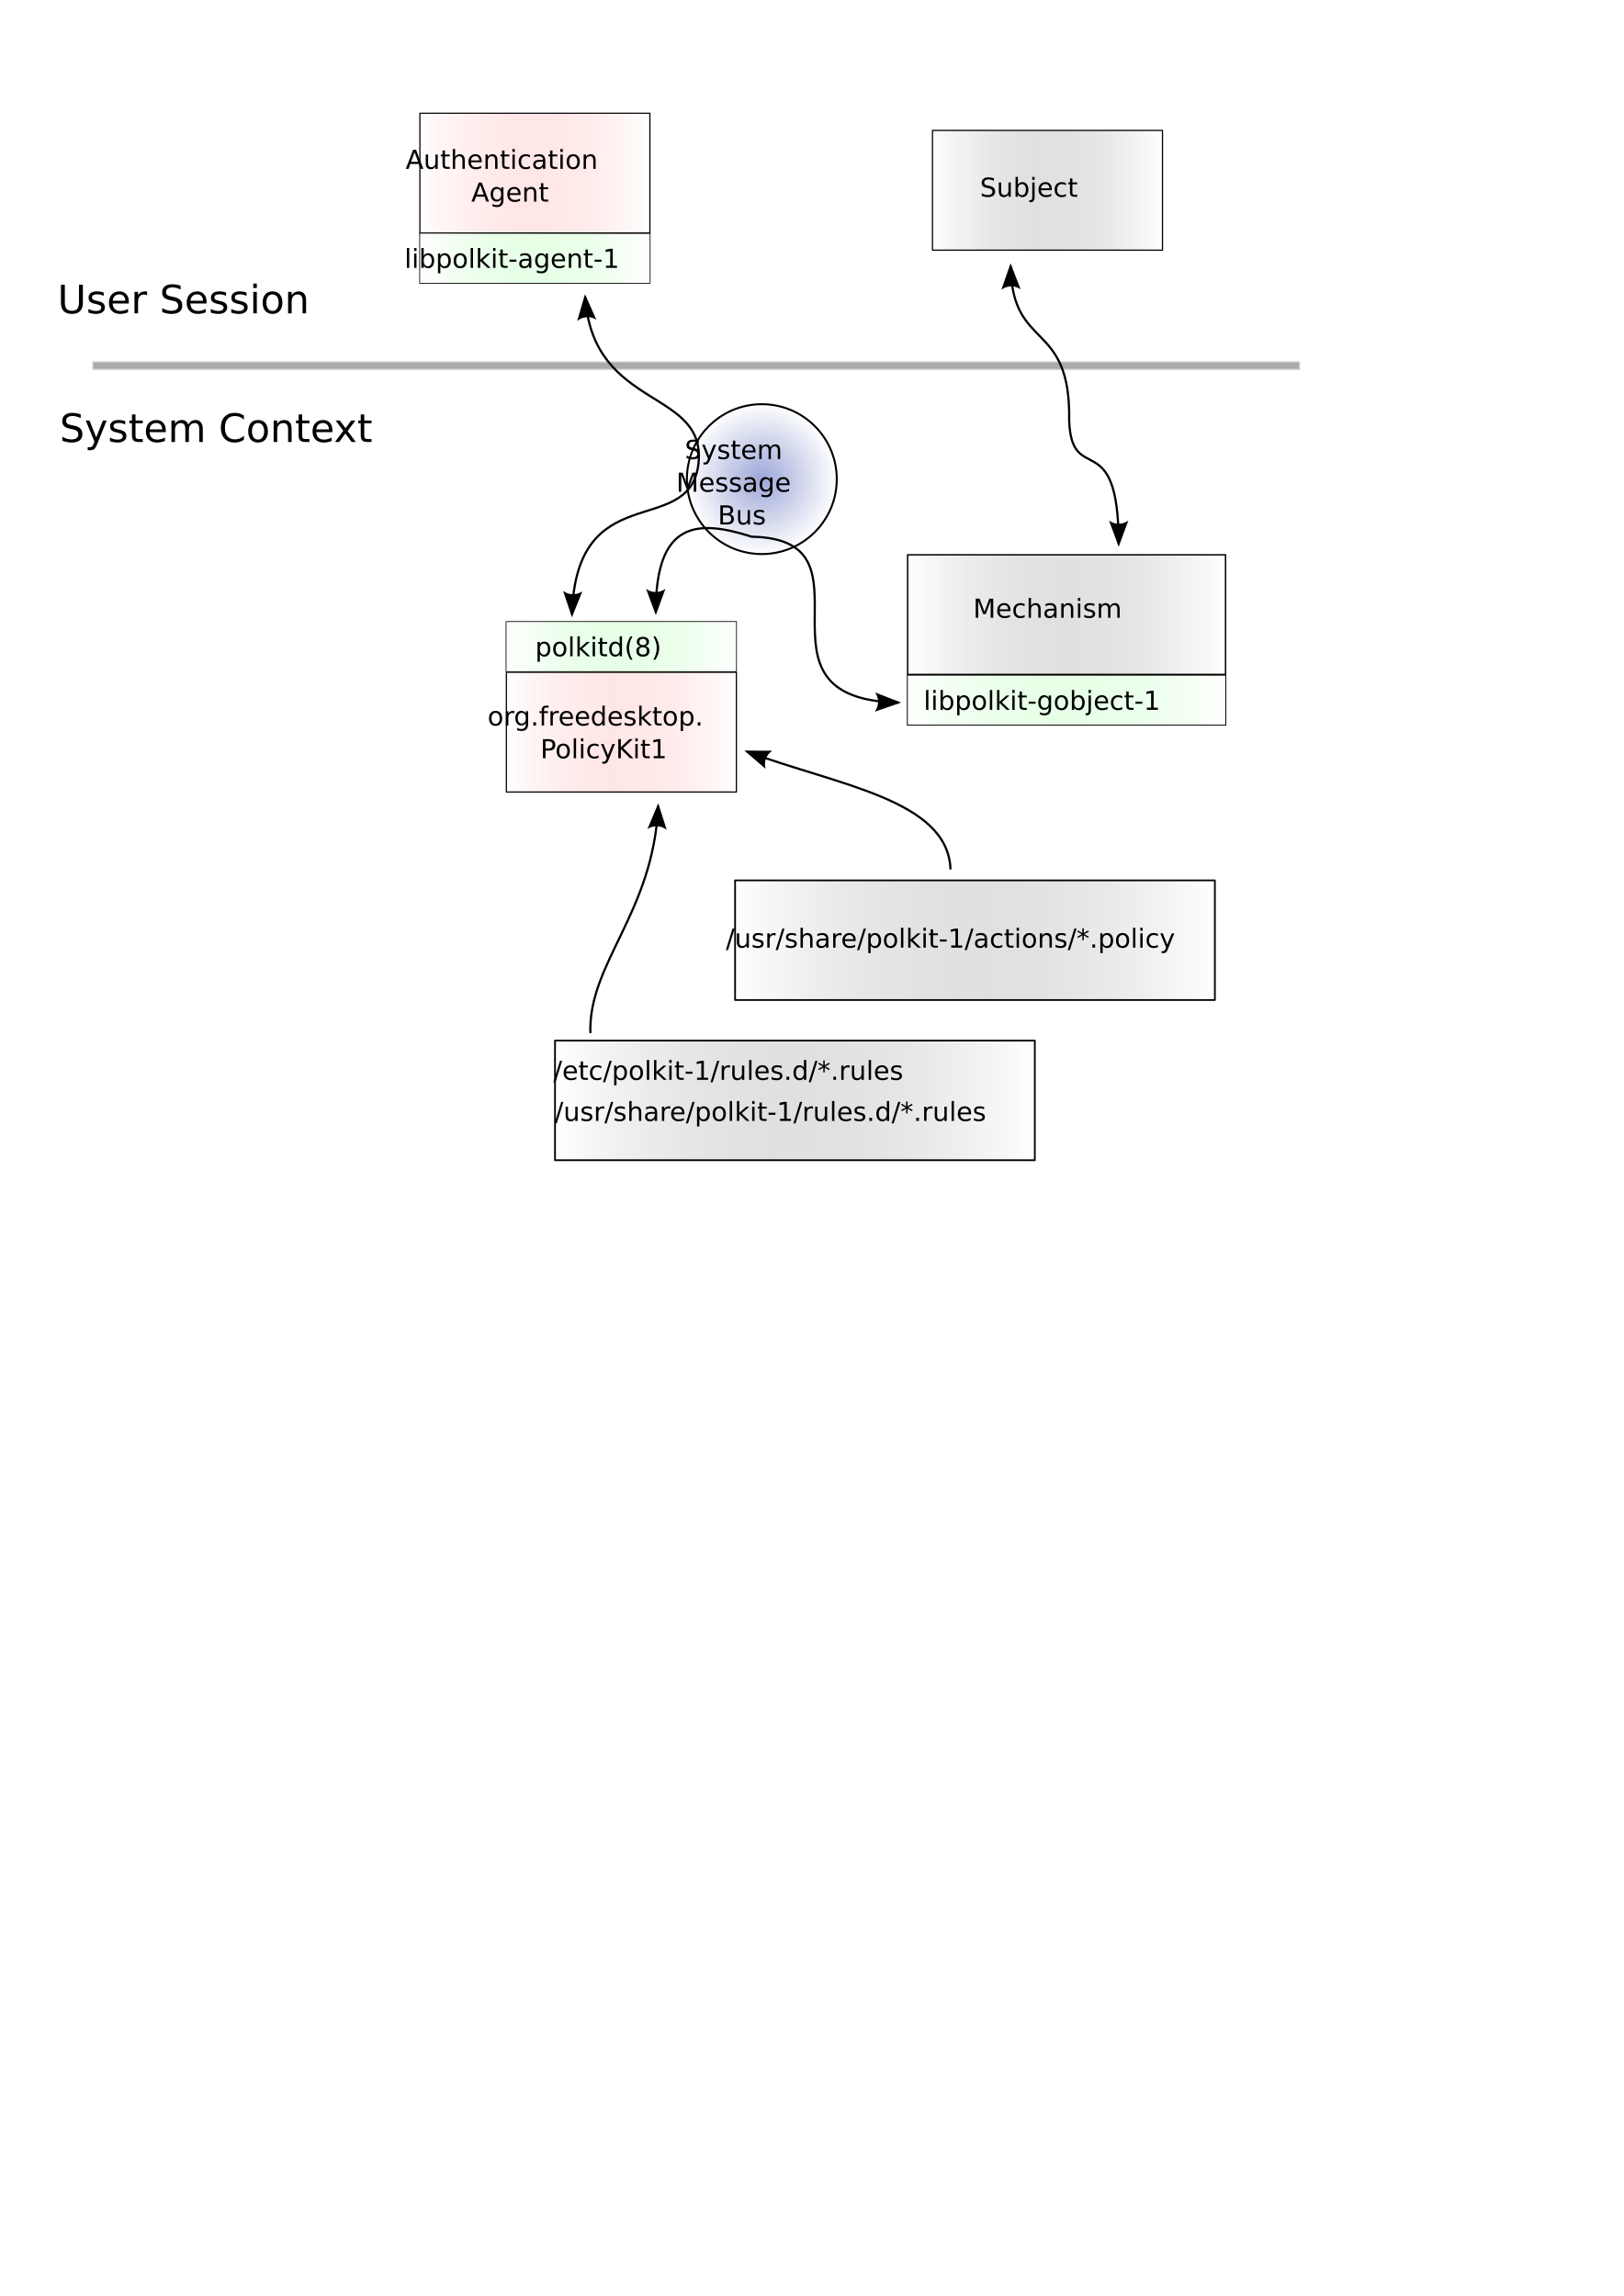
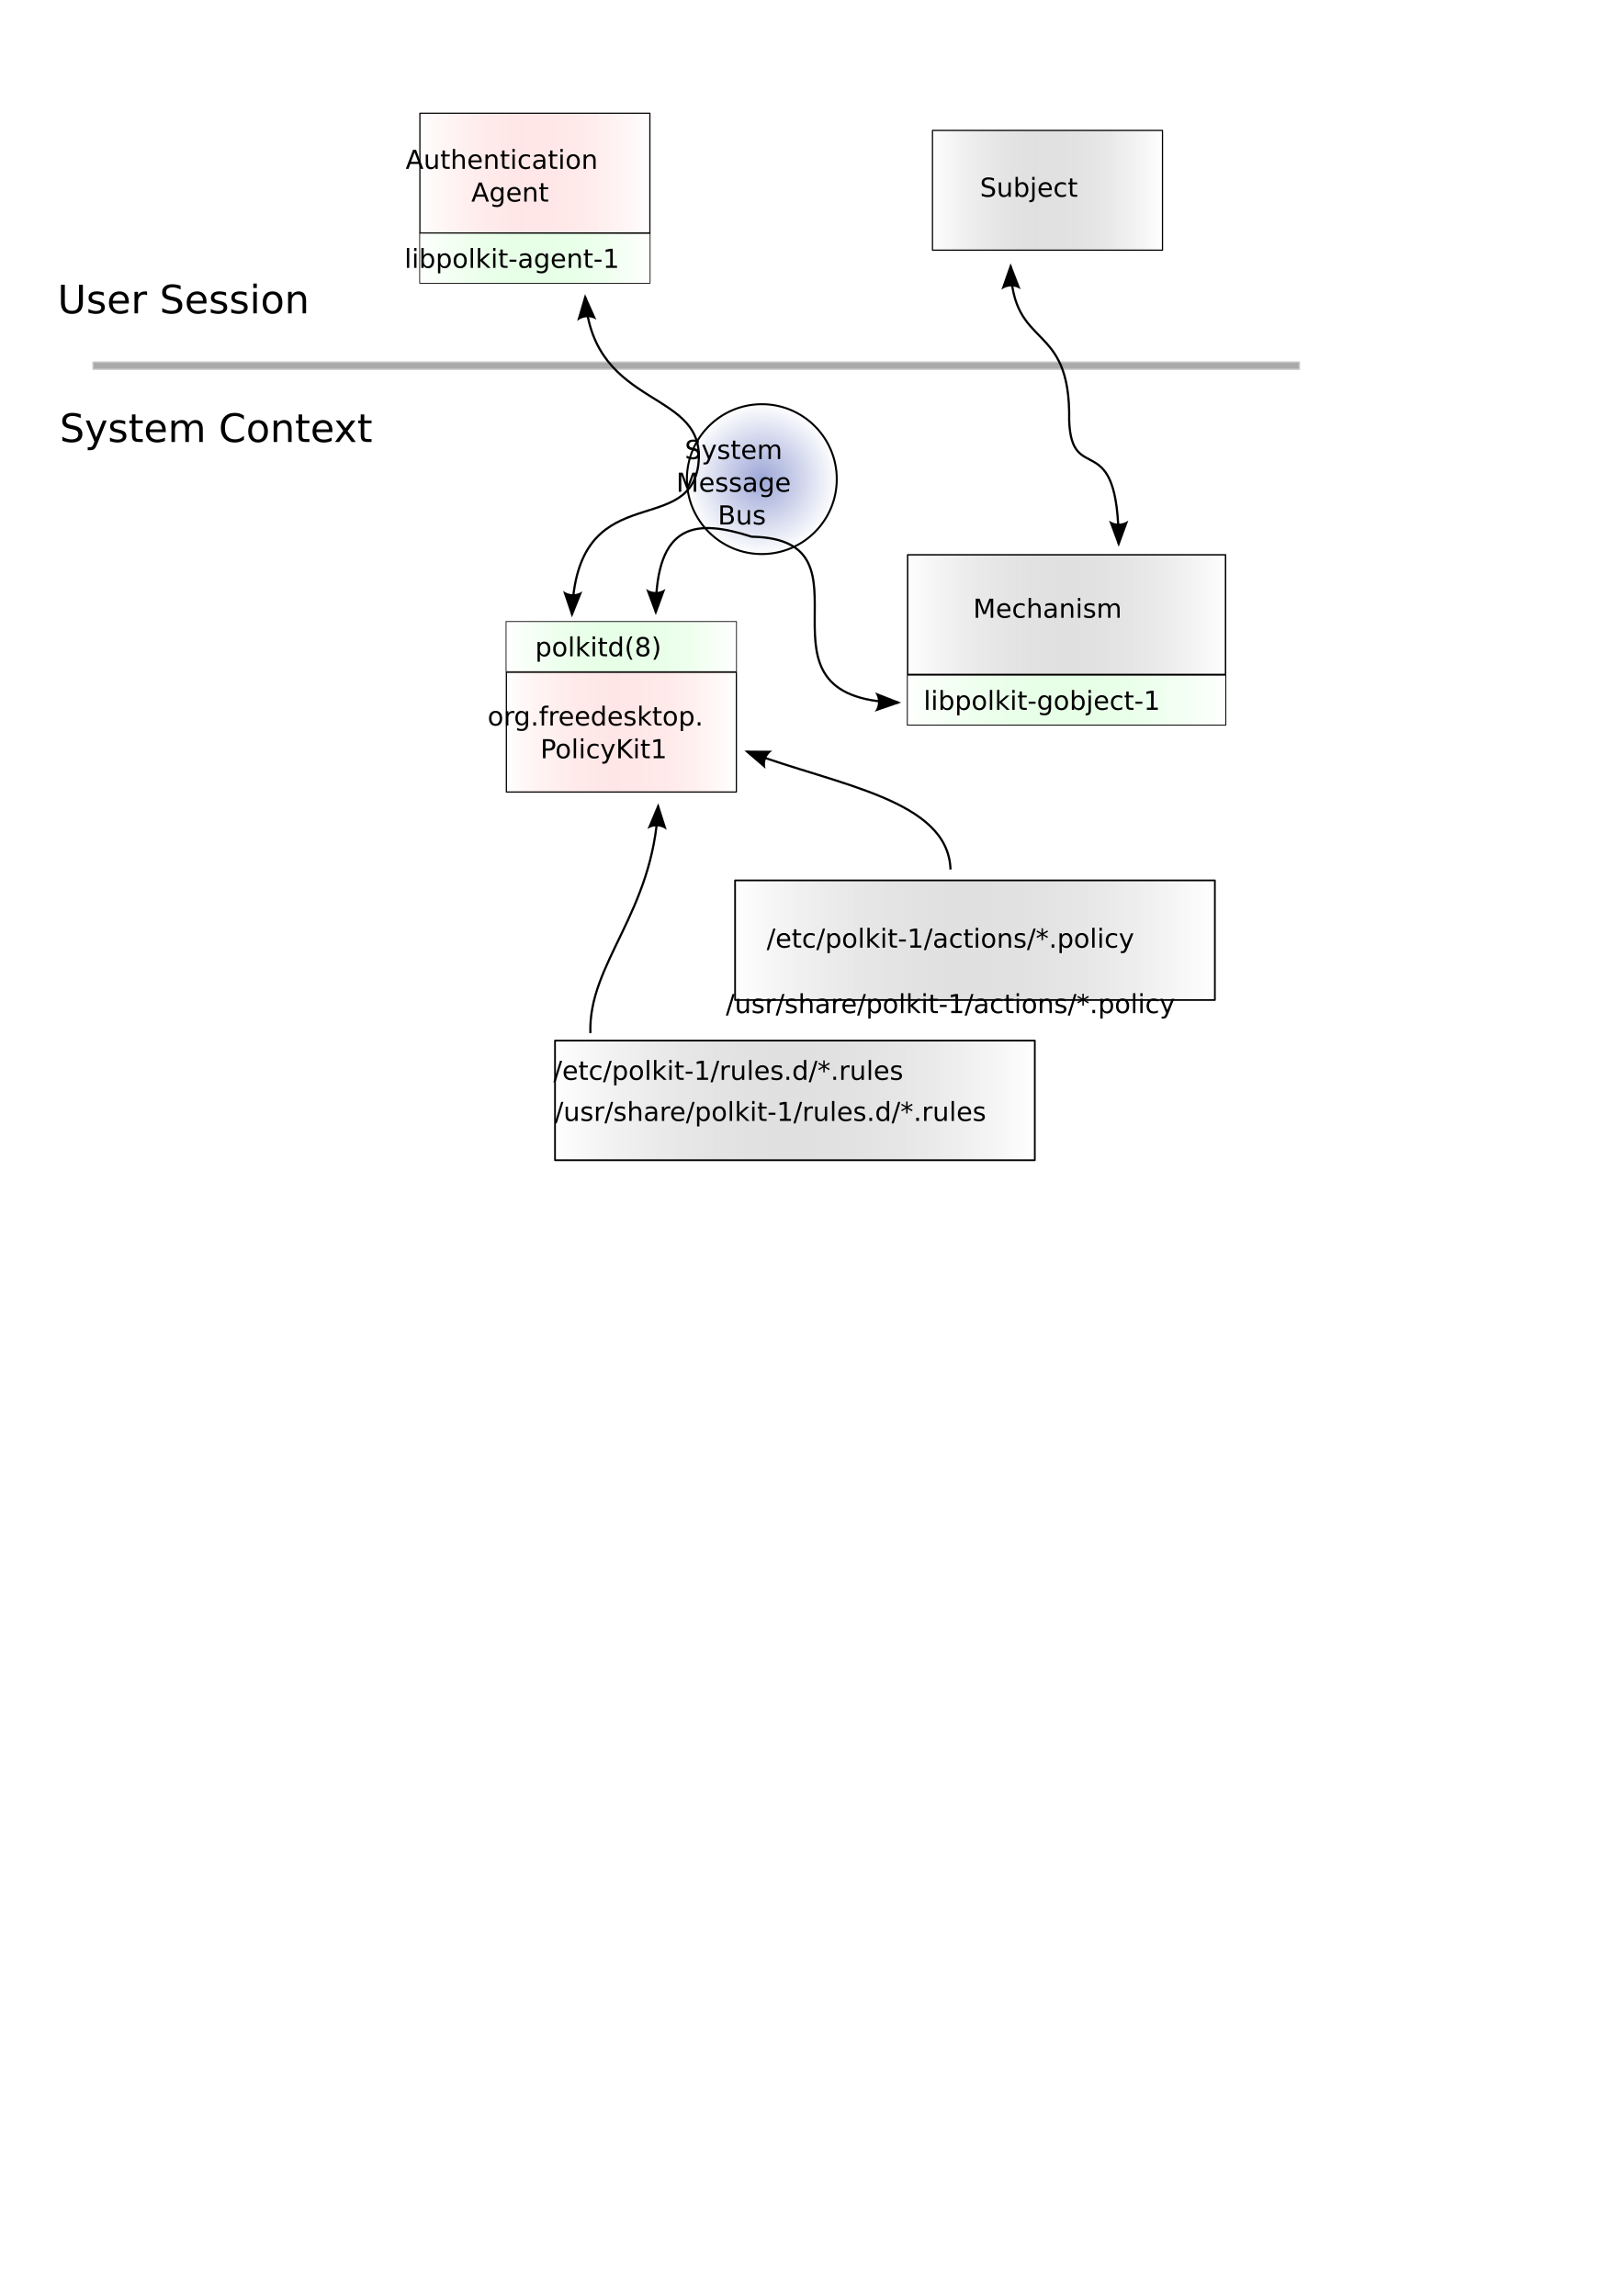
<svg xmlns="http://www.w3.org/2000/svg" xmlns:xlink="http://www.w3.org/1999/xlink" width="744.094" height="1052.362" id="svg270" version="1.1">
  <defs id="defs272">
    <marker orient="auto" refY="0.0" refX="0.0" id="Arrow2Lend" style="overflow:visible;">
      <path id="path1745" style="font-size:12.0;fill-rule:evenodd;stroke-width:0.625;stroke-linejoin:round;" d="M 8.719,4.034 L -2.207,0.016 L 8.719,-4.002 C 6.973,-1.63 6.983,1.616 8.719,4.034 z " transform="scale(1.1) rotate(180) translate(1,0)" />
    </marker>
    <marker orient="auto" refY="0.0" refX="0.0" id="Arrow2Lstart" style="overflow:visible">
      <path id="path1742" style="font-size:12.0;fill-rule:evenodd;stroke-width:0.625;stroke-linejoin:round" d="M 8.719,4.034 L -2.207,0.016 L 8.719,-4.002 C 6.973,-1.63 6.983,1.616 8.719,4.034 z " transform="scale(1.1) translate(1,0)" />
    </marker>
    <marker orient="auto" refY="0" refX="0" id="Arrow1Lstart" style="overflow:visible">
      <path id="path17827" d="M 0,0 5,-5 -12.5,0 5,5 0,0 z" style="fill-rule:evenodd;stroke:#000000;stroke-width:1pt;marker-start:none" transform="matrix(0.8,0,0,0.8,10,0)" />
    </marker>
    <marker orient="auto" refY="0" refX="0" id="Arrow1Lend" style="overflow:visible">
      <path id="path17830" d="M 0,0 5,-5 -12.5,0 5,5 0,0 z" style="fill-rule:evenodd;stroke:#000000;stroke-width:1pt;marker-start:none" transform="matrix(-0.8,0,0,-0.8,-10,0)" />
    </marker>
    <marker orient="auto" refY="0" refX="0" id="marker296" style="overflow:visible">
      <path id="path298" d="M 0,0 5,-5 -12.5,0 5,5 0,0 z" style="fill-rule:evenodd;stroke:#000000;stroke-width:1pt;marker-start:none" transform="matrix(0.8,0,0,0.8,10,0)" />
    </marker>
    <marker orient="auto" refY="0" refX="0" id="marker300" style="overflow:visible">
      <path id="path302" d="M 0,0 5,-5 -12.5,0 5,5 0,0 z" style="fill-rule:evenodd;stroke:#000000;stroke-width:1pt;marker-start:none" transform="matrix(-0.8,0,0,-0.8,-10,0)" />
    </marker>
    <marker orient="auto" refY="0" refX="0" id="marker304" style="overflow:visible">
      <path id="path306" d="M 0,0 5,-5 -12.5,0 5,5 0,0 z" style="fill-rule:evenodd;stroke:#000000;stroke-width:1pt;marker-start:none" transform="matrix(0.8,0,0,0.8,10,0)" />
    </marker>
    <marker orient="auto" refY="0" refX="0" id="marker308" style="overflow:visible">
      <path id="path310" d="M 0,0 5,-5 -12.5,0 5,5 0,0 z" style="fill-rule:evenodd;stroke:#000000;stroke-width:1pt;marker-start:none" transform="matrix(-0.8,0,0,-0.8,-10,0)" />
    </marker>
    <marker orient="auto" refY="0" refX="0" id="marker312" style="overflow:visible">
      <path id="path314" d="M 0,0 5,-5 -12.5,0 5,5 0,0 z" style="fill-rule:evenodd;stroke:#000000;stroke-width:1pt;marker-start:none" transform="matrix(0.8,0,0,0.8,10,0)" />
    </marker>
    <marker orient="auto" refY="0" refX="0" id="marker316" style="overflow:visible">
      <path id="path318" d="M 0,0 5,-5 -12.5,0 5,5 0,0 z" style="fill-rule:evenodd;stroke:#000000;stroke-width:1pt;marker-start:none" transform="matrix(-0.8,0,0,-0.8,-10,0)" />
    </marker>
    <marker orient="auto" refY="0" refX="0" id="marker320" style="overflow:visible">
      <path id="path322" d="M 0,0 5,-5 -12.5,0 5,5 0,0 z" style="fill-rule:evenodd;stroke:#000000;stroke-width:1pt;marker-start:none" transform="matrix(0.8,0,0,0.8,10,0)" />
    </marker>
    <marker orient="auto" refY="0" refX="0" id="marker324" style="overflow:visible">
      <path id="path326" d="M 0,0 5,-5 -12.5,0 5,5 0,0 z" style="fill-rule:evenodd;stroke:#000000;stroke-width:1pt;marker-start:none" transform="matrix(-0.8,0,0,-0.8,-10,0)" />
    </marker>
    <radialGradient xlink:href="#linearGradient22901" id="radialGradient22907" cx="214.152" cy="161.408" fx="214.152" fy="161.408" r="34.795" gradientUnits="userSpaceOnUse" />
    <linearGradient id="linearGradient22901">
      <stop style="stop-color:#9da7d7;stop-opacity:1;" offset="0" id="stop22903" />
      <stop style="stop-color:#9da7d7;stop-opacity:0;" offset="1" id="stop22905" />
    </linearGradient>
    <linearGradient id="linearGradient14609">
      <stop id="stop14611" offset="0" style="stop-color:#ffffff;stop-opacity:1;" />
      <stop id="stop14613" offset="1" style="stop-color:#ff9d9d;stop-opacity:0;" />
    </linearGradient>
    <linearGradient xlink:href="#linearGradient14609" id="linearGradient13600" gradientUnits="userSpaceOnUse" gradientTransform="matrix(0.7347995,0,0,0.5175383,193.4635,289.4161)" x1="52.078" y1="89.182" x2="196.42" y2="89.182" />
    <linearGradient id="linearGradient337">
      <stop id="stop339" offset="0" style="stop-color:#ffffff;stop-opacity:1;" />
      <stop id="stop341" offset="1" style="stop-color:#ff9d9d;stop-opacity:0;" />
    </linearGradient>
    <linearGradient id="linearGradient3144">
      <stop style="stop-color:#ffffff;stop-opacity:1;" offset="0" id="stop3146" />
      <stop style="stop-color:#898585;stop-opacity:0;" offset="1" id="stop3148" />
    </linearGradient>
    <linearGradient id="linearGradient348">
      <stop style="stop-color:#ffffff;stop-opacity:1;" offset="0" id="stop350" />
      <stop style="stop-color:#898585;stop-opacity:0;" offset="1" id="stop352" />
    </linearGradient>
    <linearGradient xlink:href="#linearGradient3144" id="linearGradient7620" x1="52.078" y1="89.182" x2="196.42" y2="89.182" gradientUnits="userSpaceOnUse" gradientTransform="matrix(0.7347995,0,0,0.5175383,388.7387,41.0607)" />
    <linearGradient id="linearGradient355">
      <stop style="stop-color:#ffffff;stop-opacity:1;" offset="0" id="stop357" />
      <stop style="stop-color:#898585;stop-opacity:0;" offset="1" id="stop359" />
    </linearGradient>
    <linearGradient xlink:href="#linearGradient28966" id="linearGradient28996" gradientUnits="userSpaceOnUse" gradientTransform="matrix(0.7361648,0,0,0.2163389,18.43114,546.1695)" x1="52.078" y1="89.182" x2="196.42" y2="89.182" />
    <linearGradient id="linearGradient28966">
      <stop style="stop-color:#ffffff;stop-opacity:1;" offset="0" id="stop28968" />
      <stop style="stop-color:#9dff9d;stop-opacity:0;" offset="1" id="stop28970" />
    </linearGradient>
    <linearGradient y2="89.182" x2="196.42" y1="89.182" x1="52.078" gradientTransform="matrix(0.7361648,0,0,0.2163389,143.2939,335.7552)" gradientUnits="userSpaceOnUse" id="linearGradient584" xlink:href="#linearGradient28966" />
    <linearGradient xlink:href="#linearGradient28966-4" id="linearGradient28996-9" gradientUnits="userSpaceOnUse" gradientTransform="matrix(0.7361648,0,0,0.2163389,18.43114,546.1695)" x1="52.078" y1="89.182" x2="196.42" y2="89.182" />
    <linearGradient id="linearGradient28966-4">
      <stop style="stop-color:#ffffff;stop-opacity:1;" offset="0" id="stop28968-5" />
      <stop style="stop-color:#9dff9d;stop-opacity:0;" offset="1" id="stop28970-9" />
    </linearGradient>
    <linearGradient y2="89.182" x2="196.42" y1="89.182" x1="52.078" gradientTransform="matrix(0.7361648,0,0,0.2163389,143.2939,335.283)" gradientUnits="userSpaceOnUse" id="linearGradient624-1" xlink:href="#linearGradient28966-4-1" />
    <linearGradient id="linearGradient28966-4-1">
      <stop style="stop-color:#ffffff;stop-opacity:1;" offset="0" id="stop28968-5-1" />
      <stop style="stop-color:#9dff9d;stop-opacity:0;" offset="1" id="stop28970-9-7" />
    </linearGradient>
    <linearGradient y2="89.182" x2="196.42" y1="89.182" x1="52.078" gradientTransform="matrix(1.017558,0,0,0.2161173,362.3551,301.6259)" gradientUnits="userSpaceOnUse" id="linearGradient709" xlink:href="#linearGradient28966-4-1" />
    <linearGradient xlink:href="#linearGradient3144-1" id="linearGradient7684-0" gradientUnits="userSpaceOnUse" gradientTransform="matrix(0.7347995,0,0,0.5175383,330.2768,57.28406)" x1="52.078" y1="89.182" x2="196.42" y2="89.182" />
    <linearGradient id="linearGradient3144-1">
      <stop style="stop-color:#ffffff;stop-opacity:1;" offset="0" id="stop3146-3" />
      <stop style="stop-color:#898585;stop-opacity:0;" offset="1" id="stop3148-7" />
    </linearGradient>
    <linearGradient y2="89.182" x2="196.42" y1="89.182" x1="52.078" gradientTransform="matrix(1.015671,0,0,0.5170082,362.5894,235.6113)" gradientUnits="userSpaceOnUse" id="linearGradient782" xlink:href="#linearGradient3144-1" />
    <linearGradient xlink:href="#linearGradient14609-7" id="linearGradient13600-3" gradientUnits="userSpaceOnUse" gradientTransform="matrix(0.7347995,0,0,0.5175383,143.4635,269.4161)" x1="52.078" y1="89.182" x2="196.42" y2="89.182" />
    <linearGradient id="linearGradient14609-7">
      <stop id="stop14611-6" offset="0" style="stop-color:#ffffff;stop-opacity:1;" />
      <stop id="stop14613-8" offset="1" style="stop-color:#ff9d9d;stop-opacity:0;" />
    </linearGradient>
    <linearGradient y2="89.182" x2="196.42" y1="89.182" x1="52.078" gradientTransform="matrix(0.7347995,0,0,0.5175383,153.826,33.19708)" gradientUnits="userSpaceOnUse" id="linearGradient820" xlink:href="#linearGradient14609-7" />
    <linearGradient y2="89.182" x2="196.42" y1="89.182" x1="52.078" gradientTransform="matrix(0.7361648,0,0,0.2163389,267.9828,335.0304)" gradientUnits="userSpaceOnUse" id="linearGradient709-3" xlink:href="#linearGradient28966-4-1-6" />
    <linearGradient id="linearGradient28966-4-1-6">
      <stop style="stop-color:#ffffff;stop-opacity:1;" offset="0" id="stop28968-5-1-4" />
      <stop style="stop-color:#9dff9d;stop-opacity:0;" offset="1" id="stop28970-9-7-0" />
    </linearGradient>
    <linearGradient y2="89.182" x2="196.42" y1="89.182" x1="52.078" gradientTransform="matrix(0.7361648,0,0,0.2163389,153.6564,99.0585)" gradientUnits="userSpaceOnUse" id="linearGradient860" xlink:href="#linearGradient28966-4-1-6" />
    <linearGradient y2="89.182" x2="196.42" y1="89.182" x1="52.078" gradientTransform="matrix(1.015671,0,0,0.5170082,362.5894,235.6113)" gradientUnits="userSpaceOnUse" id="linearGradient782-4" xlink:href="#linearGradient3144-1-7" />
    <linearGradient id="linearGradient3144-1-7">
      <stop style="stop-color:#ffffff;stop-opacity:1;" offset="0" id="stop3146-3-8" />
      <stop style="stop-color:#898585;stop-opacity:0;" offset="1" id="stop3148-7-7" />
    </linearGradient>
    <linearGradient xlink:href="#linearGradient3144-1-7" id="linearGradient3982" gradientUnits="userSpaceOnUse" gradientTransform="matrix(1.532877,0,0,0.5170082,256.3448,384.8259)" x1="52.078" y1="89.182" x2="196.42" y2="89.182" />
    <linearGradient xlink:href="#linearGradient3144-1-7-5" id="linearGradient3982-1" gradientUnits="userSpaceOnUse" gradientTransform="matrix(1.532877,0,0,0.5170082,256.3448,364.8259)" x1="52.078" y1="89.182" x2="196.42" y2="89.182" />
    <linearGradient id="linearGradient3144-1-7-5">
      <stop style="stop-color:#ffffff;stop-opacity:1;" offset="0" id="stop3146-3-8-1" />
      <stop style="stop-color:#898585;stop-opacity:0;" offset="1" id="stop3148-7-7-5" />
    </linearGradient>
    <linearGradient y2="89.182" x2="196.42" y1="89.182" x1="52.078" gradientTransform="matrix(1.532877,0,0,0.5170082,173.8275,458.2545)" gradientUnits="userSpaceOnUse" id="linearGradient4001" xlink:href="#linearGradient3144-1-7-5" />
    <marker orient="auto" refY="0" refX="0" id="Arrow2Lstart-7" style="overflow:visible">
      <path id="path1742-4" style="font-size:12px;fill-rule:evenodd;stroke-width:0.625;stroke-linejoin:round" d="M 8.719,4.034 -2.207,0.016 8.719,-4.002 c -1.745,2.372 -1.735,5.617 -6e-7,8.035 z" transform="matrix(1.1,0,0,1.1,1.1,0)" />
    </marker>
    <marker orient="auto" refY="0" refX="0" id="Arrow2Lend-3" style="overflow:visible">
      <path id="path1745-4" style="font-size:12px;fill-rule:evenodd;stroke-width:0.625;stroke-linejoin:round" d="M 8.719,4.034 -2.207,0.016 8.719,-4.002 c -1.745,2.372 -1.735,5.617 -6e-7,8.035 z" transform="matrix(-1.1,0,0,-1.1,-1.1,0)" />
    </marker>
    <marker orient="auto" refY="0" refX="0" id="Arrow2Lstart-9" style="overflow:visible">
      <path id="path1742-3" style="font-size:12px;fill-rule:evenodd;stroke-width:0.625;stroke-linejoin:round" d="M 8.719,4.034 -2.207,0.016 8.719,-4.002 c -1.745,2.372 -1.735,5.617 -6e-7,8.035 z" transform="matrix(1.1,0,0,1.1,1.1,0)" />
    </marker>
    <marker orient="auto" refY="0" refX="0" id="Arrow2Lend-9" style="overflow:visible">
      <path id="path1745-3" style="font-size:12px;fill-rule:evenodd;stroke-width:0.625;stroke-linejoin:round" d="M 8.719,4.034 -2.207,0.016 8.719,-4.002 c -1.745,2.372 -1.735,5.617 -6e-7,8.035 z" transform="matrix(-1.1,0,0,-1.1,-1.1,0)" />
    </marker>
    <marker orient="auto" refY="0" refX="0" id="Arrow2Lstart-73" style="overflow:visible">
      <path id="path1742-2" style="font-size:12px;fill-rule:evenodd;stroke-width:0.625;stroke-linejoin:round" d="M 8.719,4.034 -2.207,0.016 8.719,-4.002 c -1.745,2.372 -1.735,5.617 -6e-7,8.035 z" transform="matrix(1.1,0,0,1.1,1.1,0)" />
    </marker>
    <linearGradient y2="89.182" x2="196.42" y1="89.182" x1="52.078" gradientTransform="matrix(0.7361648,0,0,0.2163389,153.6564,99.0585)" gradientUnits="userSpaceOnUse" id="linearGradient860-3" xlink:href="#linearGradient28966-4-1-6-8" />
    <linearGradient id="linearGradient28966-4-1-6-8">
      <stop style="stop-color:#ffffff;stop-opacity:1;" offset="0" id="stop28968-5-1-4-4" />
      <stop style="stop-color:#9dff9d;stop-opacity:0;" offset="1" id="stop28970-9-7-0-8" />
    </linearGradient>
    <linearGradient y2="89.182" x2="196.42" y1="89.182" x1="52.078" gradientTransform="matrix(0.7361648,0,0,0.2163389,193.2467,277.0687)" gradientUnits="userSpaceOnUse" id="linearGradient3144-3" xlink:href="#linearGradient28966-4-1-6-8" />
  </defs>
  <g id="layer1">
    <rect style="fill:url(#linearGradient820);fill-opacity:1;stroke:#030000;stroke-width:0.555;stroke-linecap:butt;stroke-linejoin:round;stroke-miterlimit:4;stroke-opacity:1;stroke-dasharray:none;stroke-dashoffset:19" id="rect13584-1" width="105.401" height="54.893" x="192.424" y="51.905" />
    <rect style="fill:url(#linearGradient782);fill-opacity:1;stroke:#030000;stroke-width:0.652;stroke-linecap:butt;stroke-linejoin:round;stroke-miterlimit:4;stroke-opacity:1;stroke-dasharray:none;stroke-dashoffset:19" id="rect7676-4" width="145.69" height="54.837" x="415.941" y="254.3" />
    <rect style="fill:#aaaaaa;fill-opacity:1;stroke:#c9c9c9;stroke-width:0.627;stroke-linecap:butt;stroke-linejoin:round;stroke-miterlimit:4;stroke-opacity:1;stroke-dasharray:none;stroke-dashoffset:19" id="rect15862" width="552.826" height="3.303" x="42.631" y="165.952" />
    <rect style="fill:url(#linearGradient7620);fill-opacity:1;stroke:#030000;stroke-width:0.555;stroke-linecap:butt;stroke-linejoin:round;stroke-miterlimit:4;stroke-opacity:1;stroke-dasharray:none;stroke-dashoffset:19" id="rect2160" width="105.401" height="54.893" x="427.336" y="59.769" />
    <text xml:space="preserve" style="font-size:12px;font-style:normal;font-weight:normal;fill:#000000;fill-opacity:1;stroke:none;font-family:Bitstream Vera Sans" x="481.047" y="90.185" id="text7646">
      <tspan x="481.047" y="90.185" id="tspan7654" style="text-align:center;text-anchor:middle">Subject</tspan>
    </text>
    <text xml:space="preserve" style="font-size:12px;font-style:normal;font-weight:normal;fill:#000000;fill-opacity:1;stroke:none;font-family:Bitstream Vera Sans" x="243.28" y="77.398" id="text7678">
      <tspan x="243.28" y="77.398" style="text-align:center;text-anchor:middle" id="tspan7688">Authentication</tspan>
      <tspan x="243.28" y="92.398" style="text-align:center;text-anchor:middle" id="tspan887">Agent</tspan>
    </text>
    <rect style="fill:url(#linearGradient13600);fill-opacity:1;stroke:#030000;stroke-width:0.555;stroke-linecap:butt;stroke-linejoin:round;stroke-miterlimit:4;stroke-opacity:1;stroke-dasharray:none;stroke-dashoffset:19" id="rect13584" width="105.401" height="54.893" x="232.061" y="308.124" />
    <text xml:space="preserve" style="font-size:12px;font-style:normal;font-weight:normal;fill:#000000;fill-opacity:1;stroke:none;font-family:Bitstream Vera Sans" x="286.212" y="332.541" id="text13586">
      <tspan x="286.212" y="332.541" style="text-align:center;text-anchor:middle" id="tspan13590">org.freedesktop.</tspan>
      <tspan x="286.212" y="347.541" style="text-align:center;text-anchor:middle" id="tspan13606">PolicyKit1</tspan>
    </text>
    <text xml:space="preserve" style="font-size:12px;font-style:normal;font-weight:normal;fill:#000000;fill-opacity:1;stroke:none;font-family:Bitstream Vera Sans" x="489.592" y="283.145" id="text13594">
      <tspan x="489.592" y="283.145" style="text-align:center;text-anchor:middle" id="tspan740">Mechanism</tspan>
    </text>
    <path style="fill:url(#radialGradient22907);fill-opacity:1;stroke:#000000;stroke-width:0.9;stroke-linecap:butt;stroke-linejoin:round;stroke-miterlimit:4;stroke-opacity:1;stroke-dasharray:none;stroke-dashoffset:19" id="path13612" d="m 248.498,161.408 a 34.345,34.345 0 1 1 -68.69,0 34.345,34.345 0 1 1 68.69,0 z" transform="translate(134.9706,58.19892)" />
    <text xml:space="preserve" style="font-size:12px;font-style:normal;font-weight:normal;fill:#000000;fill-opacity:1;stroke:none;font-family:Bitstream Vera Sans" x="349.53" y="210.387" id="text16841">
      <tspan x="349.53" y="210.387" style="text-align:center;text-anchor:middle" id="tspan16845">System</tspan>
      <tspan x="349.53" y="225.387" style="text-align:center;text-anchor:middle" id="tspan16849">Message</tspan>
      <tspan x="349.53" y="240.387" style="text-align:center;text-anchor:middle" id="tspan16851">Bus</tspan>
    </text>
    <text xml:space="preserve" style="font-size:12px;font-style:normal;font-weight:normal;fill:#000000;fill-opacity:1;stroke:none;font-family:Bitstream Vera Sans" x="93.621" y="143.634" id="text22909">
      <tspan x="93.621" y="143.634" style="font-size:18px;text-align:center;text-anchor:middle" id="tspan22917">User Session</tspan>
    </text>
    <text xml:space="preserve" style="font-size:12px;font-style:normal;font-weight:normal;fill:#000000;fill-opacity:1;stroke:none;font-family:Bitstream Vera Sans" x="108.554" y="202.591" id="text22919">
      <tspan x="108.554" y="202.591" style="font-size:18px;text-align:center;text-anchor:middle" id="tspan22927">System Context</tspan>
    </text>
    <rect style="fill:url(#linearGradient709);fill-opacity:1;stroke:#030000;stroke-width:0.422;stroke-linecap:butt;stroke-linejoin:round;stroke-miterlimit:4;stroke-opacity:1;stroke-dasharray:none;stroke-dashoffset:19" id="rect28982-0" width="145.96" height="22.923" x="415.805" y="309.438" />
    <text xml:space="preserve" style="font-size:12px;font-style:normal;font-weight:normal;fill:#000000;fill-opacity:1;stroke:none;font-family:Bitstream Vera Sans" x="487.017" y="325.361" id="text28990-4">
      <tspan x="487.017" y="325.361" style="text-align:center;text-anchor:middle" id="tspan649-8">libpolkit-gobject-1</tspan>
    </text>
    <rect style="fill:url(#linearGradient860);fill-opacity:1;stroke:#030000;stroke-width:0.359;stroke-linecap:butt;stroke-linejoin:round;stroke-miterlimit:4;stroke-opacity:1;stroke-dasharray:none;stroke-dashoffset:19" id="rect28982-0-3" width="105.597" height="22.946" x="192.326" y="106.879" />
    <text xml:space="preserve" style="font-size:12px;font-style:normal;font-weight:normal;fill:#000000;fill-opacity:1;stroke:none;font-family:Bitstream Vera Sans" x="244.13" y="122.785" id="text28990-4-5">
      <tspan x="244.13" y="122.785" style="text-align:center;text-anchor:middle" id="tspan649-8-8">libpolkit-agent-1</tspan>
    </text>
    <path style="fill:none;stroke:#000000;stroke-width:1px;stroke-opacity:1;marker-start:url(#Arrow2Lstart);marker-mid:none;marker-end:url(#Arrow2Lend)" d="m 411.635,322.022 c -73.684,-1.491 -6.002,-74.905 -67.166,-76.028 -24.777,-7.924 -44.03,-7.388 -43.951,34.612" id="path2409" />
    <path style="fill:none;stroke:#000000;stroke-width:1px;stroke-opacity:1;marker-start:url(#Arrow2Lstart);marker-end:url(#Arrow2Lend)" d="m 268.193,136.154 c 3.551,52.795 56.806,41.366 51.736,77.561 -5.16,33.074 -56.017,4.809 -57.797,67.901" id="path4701" />
    <path style="fill:none;stroke:#000000;stroke-width:1px;stroke-opacity:1;marker-start:url(#Arrow2Lstart);marker-end:url(#Arrow2Lend)" d="m 463.152,122.012 c 0.66,39.4 27.62,24.178 26.815,70.688 1.079,31.059 22.631,1.383 22.683,56.591" id="path5124" />
    <rect style="fill:url(#linearGradient3982);fill-opacity:1;stroke:#030000;stroke-width:0.801;stroke-linecap:butt;stroke-linejoin:round;stroke-miterlimit:4;stroke-opacity:1;stroke-dasharray:none;stroke-dashoffset:19" id="rect7676-4-5" width="219.878" height="54.837" x="336.864" y="403.515" />
-     <text xml:space="preserve" style="font-size:12px;font-style:normal;font-weight:normal;fill:#000000;fill-opacity:1;stroke:none;font-family:Bitstream Vera Sans" x="445.093" y="434.359" id="text13594-3">
-       <tspan x="445.093" y="434.359" style="text-align:center;text-anchor:middle" id="tspan740-0">/usr/share/polkit-1/actions/*.policy</tspan>
+     <text xml:space="preserve" style="font-size:12px;font-style:normal;font-weight:normal;fill:#000000;fill-opacity:1;stroke:none;font-family:Bitstream Vera Sans" x="445.093" y="444.359" id="text13594-3">
+       <tspan x="445.093" y="464.359" style="text-align:center;text-anchor:middle" id="tspan740-0">/usr/share/polkit-1/actions/*.policy</tspan>
+     </text>
+     <text xml:space="preserve" style="font-size:12px;font-style:normal;font-weight:normal;fill:#000000;fill-opacity:1;stroke:none;font-family:Bitstream Vera Sans" x="445.093" y="424.359" id="text13594-3">
+       <tspan x="445.093" y="434.359" style="text-align:center;text-anchor:middle" id="tspan740-0">/etc/polkit-1/actions/*.policy</tspan>
    </text>
    <rect style="fill:url(#linearGradient4001);fill-opacity:1;stroke:#030000;stroke-width:0.801;stroke-linecap:butt;stroke-linejoin:round;stroke-miterlimit:4;stroke-opacity:1;stroke-dasharray:none;stroke-dashoffset:19" id="rect7676-4-5-7" width="219.878" height="54.837" x="254.347" y="476.944" />
    <text xml:space="preserve" style="font-size:12px;font-style:normal;font-weight:normal;fill:#000000;fill-opacity:1;stroke:none;font-family:Bitstream Vera Sans" x="362.575" y="513.788" id="text13594-3-0">
      <tspan x="362.575" y="513.788" style="text-align:center;text-anchor:middle" id="tspan740-0-5">/usr/share/polkit-1/rules.d/*.rules</tspan>
    </text>
    <text xml:space="preserve" style="font-size:12px;font-style:normal;font-weight:normal;fill:#000000;fill-opacity:1;stroke:none;font-family:Bitstream Vera Sans" x="343.296" y="494.958" id="text13594-3-0-8">
      <tspan x="343.296" y="494.958" style="text-align:center;text-anchor:middle" id="tspan740-0-5-4">/etc/polkit-1/rules.d/*.rules</tspan>
    </text>
    <path style="fill:none;stroke:#000000;stroke-width:1px;stroke-opacity:1;marker-start:url(#Arrow2Lstart);marker-end:none" d="m 342.363,344.486 c 41.382,15.433 92.157,22 93.225,54.033" id="path4701-9" />
    <path style="fill:none;stroke:#000000;stroke-width:1px;stroke-opacity:1;marker-start:url(#Arrow2Lstart);marker-end:none" d="m 301.62,369.488 c -2.189,49.004 -32.129,71.999 -31.061,104.033" id="path4701-9-6" />
    <rect style="fill:url(#linearGradient3144-3);fill-opacity:1;stroke:#030000;stroke-width:0.359;stroke-linecap:butt;stroke-linejoin:round;stroke-miterlimit:4;stroke-opacity:1;stroke-dasharray:none;stroke-dashoffset:19" id="rect28982-0-3-6" width="105.597" height="22.946" x="231.916" y="284.889" />
    <text xml:space="preserve" style="font-size:12px;font-style:normal;font-weight:normal;fill:#000000;fill-opacity:1;stroke:none;font-family:Bitstream Vera Sans" x="283.72" y="300.795" id="text28990-4-5-6">
      <tspan x="283.72" y="300.795" style="text-align:center;text-anchor:middle" id="tspan649-8-8-7">polkitd(8)</tspan>
    </text>
  </g>
</svg>
